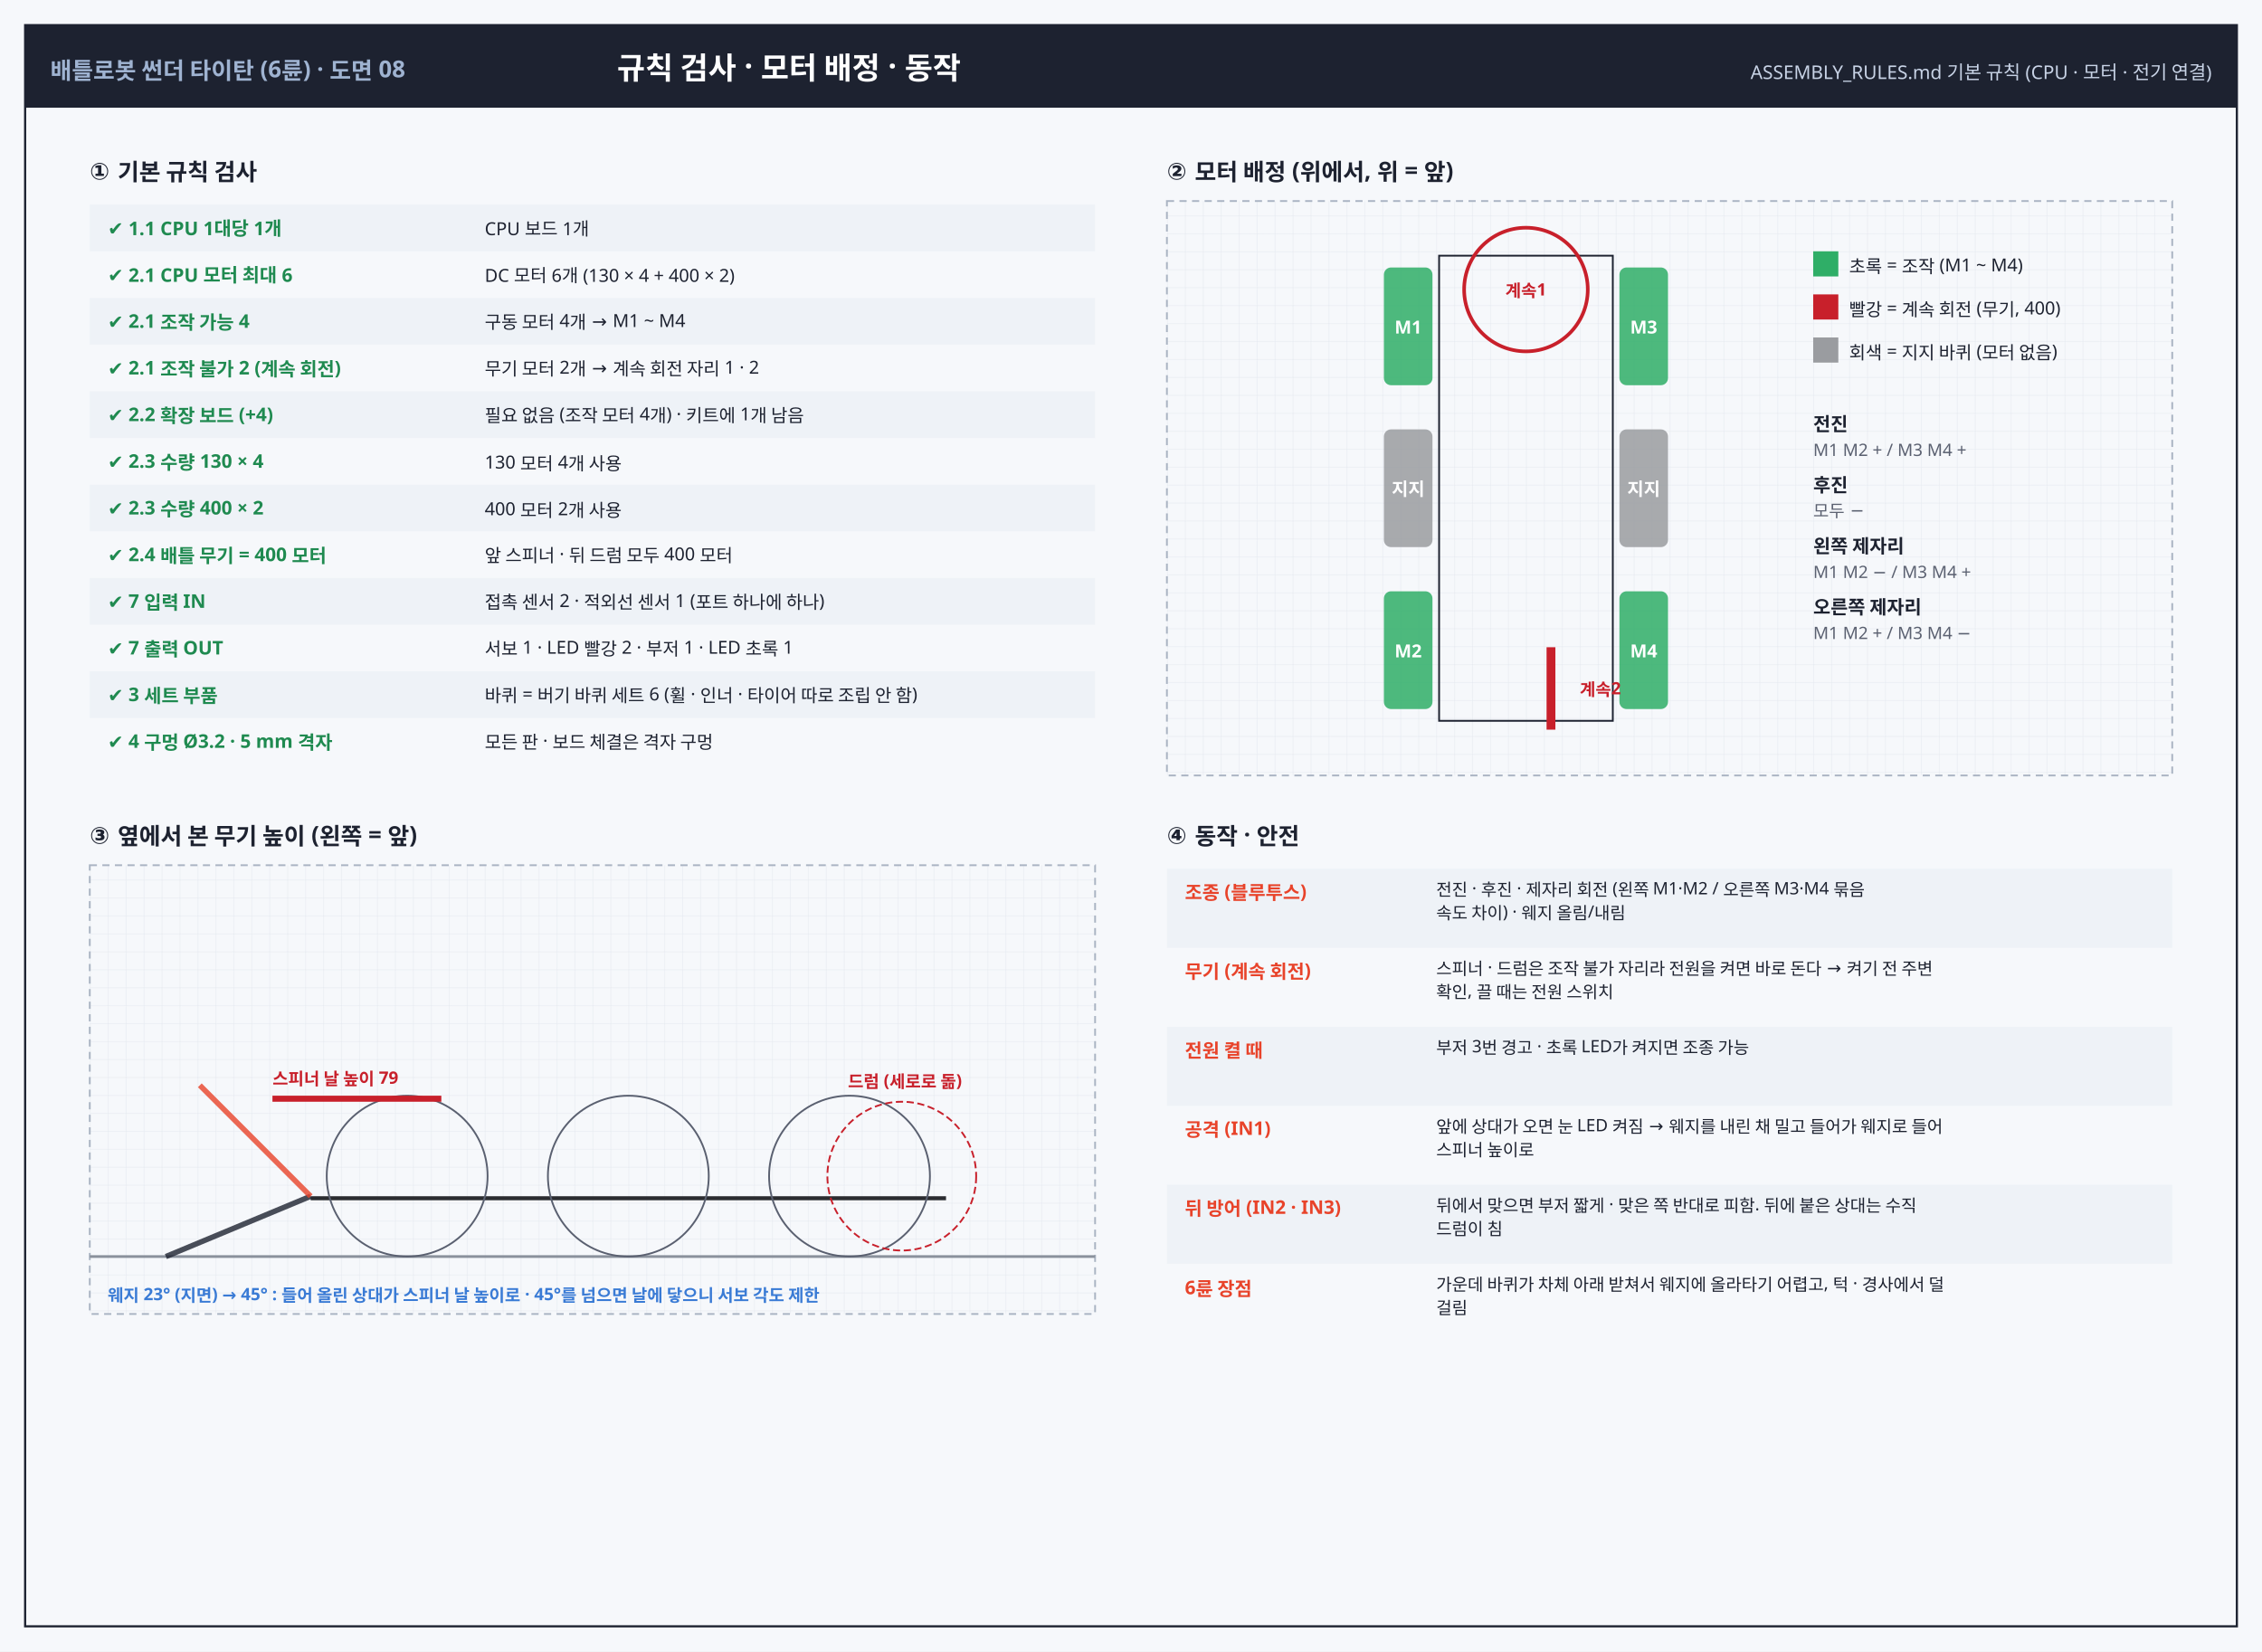
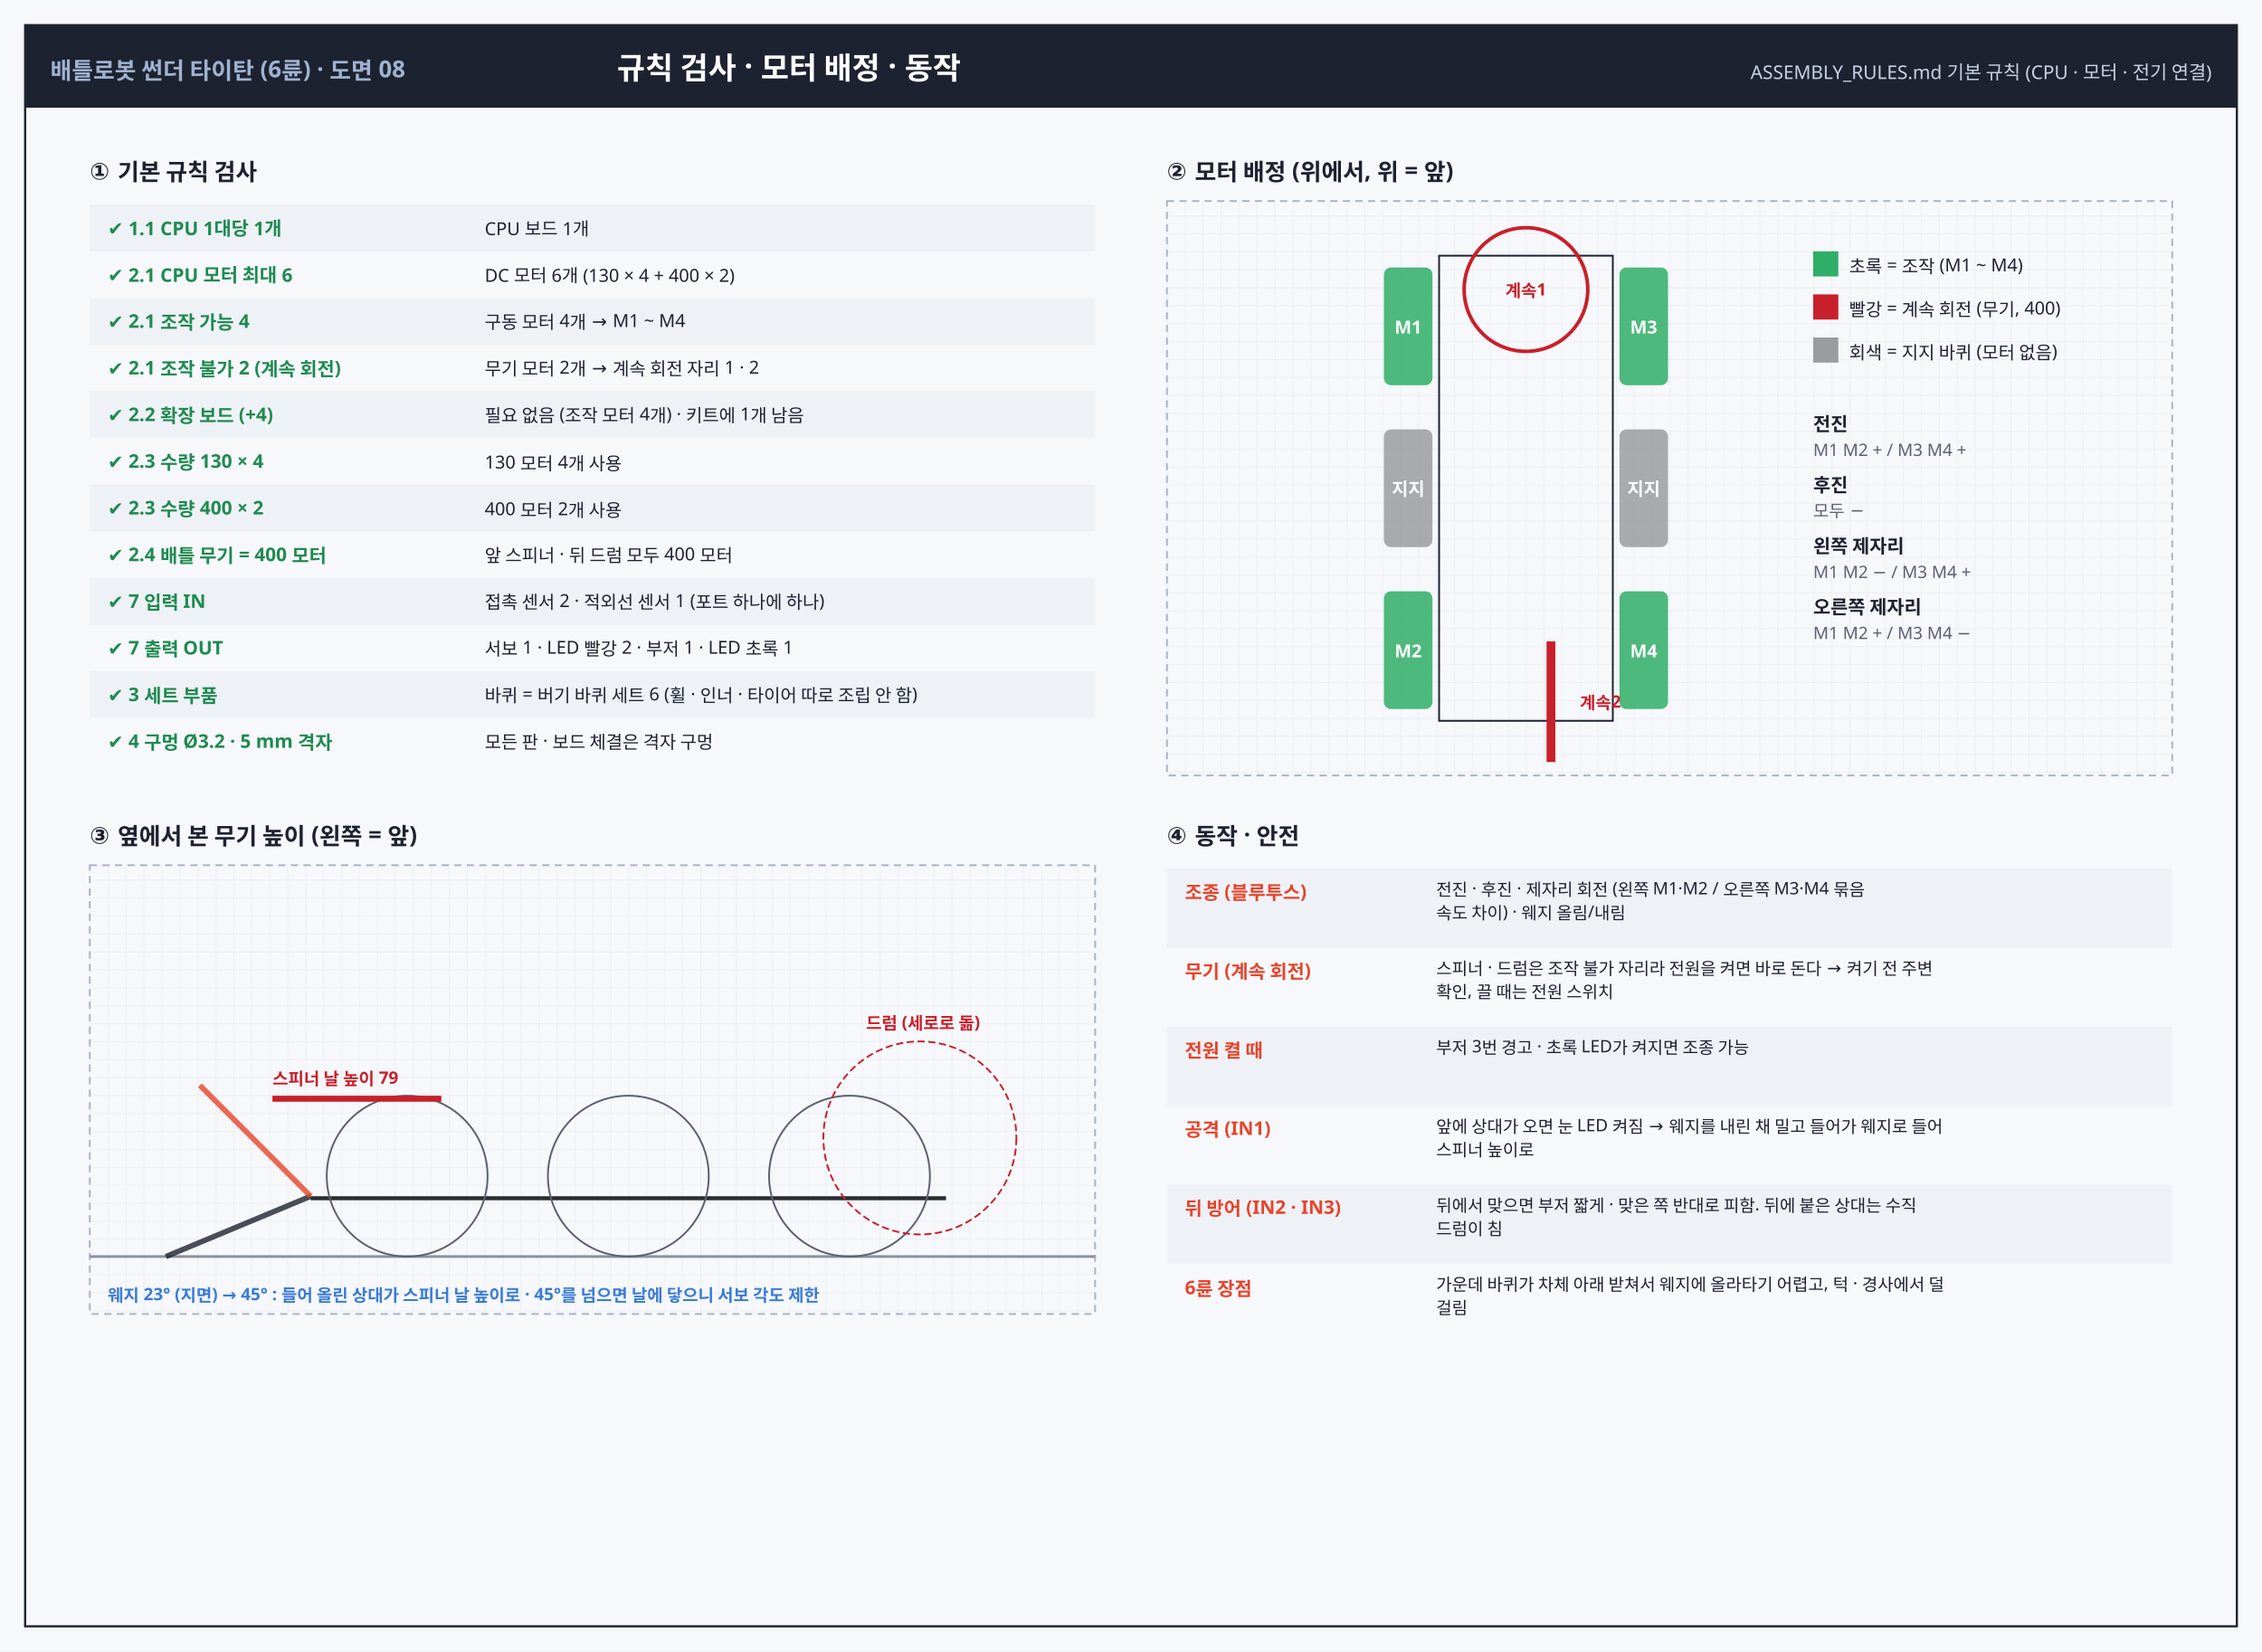
<svg xmlns="http://www.w3.org/2000/svg" viewBox="0 0 1260 920" width="1260" height="920" font-family="JetBrains Mono, 'Noto Sans KR', sans-serif">
  <defs>
    <pattern id="g" width="10" height="10" patternUnits="userSpaceOnUse">
      <path d="M10 0H0V10" fill="none" stroke="#e3e8ef" stroke-width="0.5" />
    </pattern>
  </defs>
  <rect width="100%" height="100%" fill="#f6f8fb" />
  <rect x="14" y="14" width="1232" height="892" fill="none" stroke="#1d2230" stroke-width="1.2" />
  <rect x="14" y="14" width="1232" height="46" fill="#1d2230" />
  <text x="28.0" y="44.0" font-size="13" fill="#9fb3d1" font-weight="700" text-anchor="start">배틀로봇 썬더 타이탄 (6륜) · 도면 08</text>
  <text x="343.7" y="44.0" font-size="17" fill="#ffffff" font-weight="700" text-anchor="start">규칙 검사 · 모터 배정 · 동작</text>
  <text x="1232.0" y="44.0" font-size="10.5" fill="#c8d3e6" font-weight="400" text-anchor="end">ASSEMBLY_RULES.md 기본 규칙 (CPU · 모터 · 전기 연결)</text>
  <text x="50.0" y="100.0" font-size="13" fill="#1d2230" font-weight="700" text-anchor="start">① 기본 규칙 검사</text>
  <rect x="50" y="114" width="560" height="26" fill="#eef2f7" />
  <text x="60.0" y="131.0" font-size="10.5" fill="#1f8a50" font-weight="700" text-anchor="start">✔ 1.1 CPU 1대당 1개</text>
  <text x="270.0" y="131.0" font-size="10" fill="#1d2230" font-weight="400" text-anchor="start">CPU 보드 1개</text>
  <text x="60.0" y="157.0" font-size="10.5" fill="#1f8a50" font-weight="700" text-anchor="start">✔ 2.1 CPU 모터 최대 6</text>
  <text x="270.0" y="157.0" font-size="10" fill="#1d2230" font-weight="400" text-anchor="start">DC 모터 6개 (130 × 4 + 400 × 2)</text>
  <rect x="50" y="166" width="560" height="26" fill="#eef2f7" />
  <text x="60.0" y="183.0" font-size="10.5" fill="#1f8a50" font-weight="700" text-anchor="start">✔ 2.1 조작 가능 4</text>
  <text x="270.0" y="183.0" font-size="10" fill="#1d2230" font-weight="400" text-anchor="start">구동 모터 4개 → M1 ~ M4</text>
  <text x="60.0" y="209.0" font-size="10.5" fill="#1f8a50" font-weight="700" text-anchor="start">✔ 2.1 조작 불가 2 (계속 회전)</text>
  <text x="270.0" y="209.0" font-size="10" fill="#1d2230" font-weight="400" text-anchor="start">무기 모터 2개 → 계속 회전 자리 1 · 2</text>
  <rect x="50" y="218" width="560" height="26" fill="#eef2f7" />
  <text x="60.0" y="235.0" font-size="10.5" fill="#1f8a50" font-weight="700" text-anchor="start">✔ 2.2 확장 보드 (+4)</text>
  <text x="270.0" y="235.0" font-size="10" fill="#1d2230" font-weight="400" text-anchor="start">필요 없음 (조작 모터 4개) · 키트에 1개 남음</text>
  <text x="60.0" y="261.0" font-size="10.5" fill="#1f8a50" font-weight="700" text-anchor="start">✔ 2.3 수량 130 × 4</text>
  <text x="270.0" y="261.0" font-size="10" fill="#1d2230" font-weight="400" text-anchor="start">130 모터 4개 사용</text>
  <rect x="50" y="270" width="560" height="26" fill="#eef2f7" />
  <text x="60.0" y="287.0" font-size="10.5" fill="#1f8a50" font-weight="700" text-anchor="start">✔ 2.3 수량 400 × 2</text>
  <text x="270.0" y="287.0" font-size="10" fill="#1d2230" font-weight="400" text-anchor="start">400 모터 2개 사용</text>
  <text x="60.0" y="313.0" font-size="10.5" fill="#1f8a50" font-weight="700" text-anchor="start">✔ 2.4 배틀 무기 = 400 모터</text>
  <text x="270.0" y="313.0" font-size="10" fill="#1d2230" font-weight="400" text-anchor="start">앞 스피너 · 뒤 드럼 모두 400 모터</text>
  <rect x="50" y="322" width="560" height="26" fill="#eef2f7" />
  <text x="60.0" y="339.0" font-size="10.5" fill="#1f8a50" font-weight="700" text-anchor="start">✔ 7 입력 IN</text>
  <text x="270.0" y="339.0" font-size="10" fill="#1d2230" font-weight="400" text-anchor="start">접촉 센서 2 · 적외선 센서 1 (포트 하나에 하나)</text>
  <text x="60.0" y="365.0" font-size="10.5" fill="#1f8a50" font-weight="700" text-anchor="start">✔ 7 출력 OUT</text>
  <text x="270.0" y="365.0" font-size="10" fill="#1d2230" font-weight="400" text-anchor="start">서보 1 · LED 빨강 2 · 부저 1 · LED 초록 1</text>
  <rect x="50" y="374" width="560" height="26" fill="#eef2f7" />
  <text x="60.0" y="391.0" font-size="10.5" fill="#1f8a50" font-weight="700" text-anchor="start">✔ 3 세트 부품</text>
  <text x="270.0" y="391.0" font-size="10" fill="#1d2230" font-weight="400" text-anchor="start">바퀴 = 버기 바퀴 세트 6 (휠 · 인너 · 타이어 따로 조립 안 함)</text>
  <text x="60.0" y="417.0" font-size="10.5" fill="#1f8a50" font-weight="700" text-anchor="start">✔ 4 구멍 Ø3.2 · 5 mm 격자</text>
  <text x="270.0" y="417.0" font-size="10" fill="#1d2230" font-weight="400" text-anchor="start">모든 판 · 보드 체결은 격자 구멍</text>
  <text x="650.0" y="100.0" font-size="13" fill="#1d2230" font-weight="700" text-anchor="start">② 모터 배정 (위에서, 위 = 앞)</text>
  <rect x="650" y="112" width="560" height="320" fill="url(#g)" stroke="#aab4c3" stroke-dasharray="4 3" />
  <rect x="801.62" y="142.44" width="96.76" height="259.12" fill="none" stroke="#1d2230" />
  <rect x="770.87" y="149.0" width="27.06" height="65.6" rx="4" fill="#2fae67" opacity=".85" />
  <text x="784.4" y="185.8" font-size="10" fill="#fff" font-weight="700" text-anchor="middle">M1</text>
  <rect x="770.87" y="239.2" width="27.06" height="65.6" rx="4" fill="#9a9ca0" opacity=".85" />
  <text x="784.4" y="276.0" font-size="10" fill="#fff" font-weight="700" text-anchor="middle">지지</text>
  <rect x="770.87" y="329.4" width="27.06" height="65.6" rx="4" fill="#2fae67" opacity=".85" />
  <text x="784.4" y="366.2" font-size="10" fill="#fff" font-weight="700" text-anchor="middle">M2</text>
  <rect x="902.07" y="149.0" width="27.06" height="65.6" rx="4" fill="#2fae67" opacity=".85" />
  <text x="915.6" y="185.8" font-size="10" fill="#fff" font-weight="700" text-anchor="middle">M3</text>
  <rect x="902.07" y="239.2" width="27.06" height="65.6" rx="4" fill="#9a9ca0" opacity=".85" />
  <text x="915.6" y="276.0" font-size="10" fill="#fff" font-weight="700" text-anchor="middle">지지</text>
  <rect x="902.07" y="329.4" width="27.06" height="65.6" rx="4" fill="#2fae67" opacity=".85" />
  <text x="915.6" y="366.2" font-size="10" fill="#fff" font-weight="700" text-anchor="middle">M4</text>
  <circle cx="850" cy="161.3" r="34.44" fill="none" stroke="#c8202b" stroke-width="2" />
  <text x="850.0" y="165.3" font-size="9.5" fill="#c8202b" font-weight="700" text-anchor="middle">계속1</text>
-   <rect x="861.48" y="360.56" width="4.92" height="45.92" fill="#c8202b" />
-   <text x="880.0" y="387.5" font-size="9.5" fill="#c8202b" font-weight="700" text-anchor="start">계속2</text>
+   <rect x="861.48" y="357.28" width="4.92" height="67.24" fill="#c8202b" />
+   <text x="880.0" y="394.9" font-size="9.5" fill="#c8202b" font-weight="700" text-anchor="start">계속2</text>
  <rect x="1010" y="140" width="14" height="14" fill="#2fae67" />
  <text x="1030.0" y="152.0" font-size="10" fill="#1d2230" font-weight="400" text-anchor="start">초록 = 조작 (M1 ~ M4)</text>
  <rect x="1010" y="164" width="14" height="14" fill="#c8202b" />
  <text x="1030.0" y="176.0" font-size="10" fill="#1d2230" font-weight="400" text-anchor="start">빨강 = 계속 회전 (무기, 400)</text>
  <rect x="1010" y="188" width="14" height="14" fill="#9a9ca0" />
  <text x="1030.0" y="200.0" font-size="10" fill="#1d2230" font-weight="400" text-anchor="start">회색 = 지지 바퀴 (모터 없음)</text>
  <text x="1010.0" y="240.0" font-size="10.5" fill="#1d2230" font-weight="700" text-anchor="start">전진</text>
  <text x="1010.0" y="254.0" font-size="9.5" fill="#5a6070" font-weight="400" text-anchor="start">M1 M2 + / M3 M4 +</text>
  <text x="1010.0" y="274.0" font-size="10.5" fill="#1d2230" font-weight="700" text-anchor="start">후진</text>
  <text x="1010.0" y="288.0" font-size="9.5" fill="#5a6070" font-weight="400" text-anchor="start">모두 −</text>
  <text x="1010.0" y="308.0" font-size="10.5" fill="#1d2230" font-weight="700" text-anchor="start">왼쪽 제자리</text>
  <text x="1010.0" y="322.0" font-size="9.5" fill="#5a6070" font-weight="400" text-anchor="start">M1 M2 − / M3 M4 +</text>
  <text x="1010.0" y="342.0" font-size="10.5" fill="#1d2230" font-weight="700" text-anchor="start">오른쪽 제자리</text>
  <text x="1010.0" y="356.0" font-size="9.5" fill="#5a6070" font-weight="400" text-anchor="start">M1 M2 + / M3 M4 −</text>
  <text x="50.0" y="470.0" font-size="13" fill="#1d2230" font-weight="700" text-anchor="start">③ 옆에서 본 무기 높이 (왼쪽 = 앞)</text>
  <rect x="50" y="482" width="560" height="250" fill="url(#g)" stroke="#aab4c3" stroke-dasharray="4 3" />
  <line x1="50" y1="700" x2="610" y2="700" stroke="#8a919c" stroke-width="1.5" />
  <rect x="173.04" y="666.4" width="353.92" height="2.24" fill="#2b2c30" />
  <circle cx="226.8" cy="655.2" r="44.8" fill="none" stroke="#5a6070" />
  <circle cx="350.0" cy="655.2" r="44.8" fill="none" stroke="#5a6070" />
  <circle cx="473.2" cy="655.2" r="44.8" fill="none" stroke="#5a6070" />
  <rect x="151.76" y="610.4" width="94.08" height="3.36" fill="#c8202b" />
  <text x="151.8" y="604.4" font-size="9.5" fill="#c8202b" font-weight="700" text-anchor="start">스피너 날 높이 79</text>
-   <circle cx="502.32" cy="655.2" r="41.44" fill="none" stroke="#c8202b" stroke-dasharray="4 2" />
-   <text x="472.3" y="605.9" font-size="9.5" fill="#c8202b" font-weight="700" text-anchor="start">드럼 (세로로 돎)</text>
+   <circle cx="512.4" cy="633.92" r="53.76" fill="none" stroke="#c8202b" stroke-dasharray="4 2" />
+   <text x="482.4" y="573.4" font-size="9.5" fill="#c8202b" font-weight="700" text-anchor="start">드럼 (세로로 돎)</text>
  <line x1="173.04" y1="666.4" x2="92.4" y2="700.0" stroke="#1d2230" stroke-width="3" stroke-opacity=".8" />
  <line x1="173.04" y1="666.4" x2="111.3" y2="604.6" stroke="#e8432a" stroke-width="3" stroke-opacity=".8" />
  <text x="60.0" y="725.0" font-size="9.5" fill="#3a7bd5" font-weight="700" text-anchor="start">웨지 23° (지면) → 45° : 들어 올린 상대가 스피너 날 높이로 · 45°를 넘으면 날에 닿으니 서보 각도 제한</text>
  <text x="650.0" y="470.0" font-size="13" fill="#1d2230" font-weight="700" text-anchor="start">④ 동작 · 안전</text>
  <rect x="650" y="484" width="560" height="44" fill="#eef2f7" />
  <text x="660.0" y="501.0" font-size="10.5" fill="#e8432a" font-weight="700" text-anchor="start">조종 (블루투스)</text>
  <text x="800.0" y="499.0" font-size="9.5" fill="#1d2230" font-weight="400" text-anchor="start">전진 · 후진 · 제자리 회전 (왼쪽 M1·M2 / 오른쪽 M3·M4 묶음</text>
  <text x="800.0" y="512.0" font-size="9.5" fill="#1d2230" font-weight="400" text-anchor="start">속도 차이) · 웨지 올림/내림</text>
  <text x="660.0" y="545.0" font-size="10.5" fill="#e8432a" font-weight="700" text-anchor="start">무기 (계속 회전)</text>
  <text x="800.0" y="543.0" font-size="9.5" fill="#1d2230" font-weight="400" text-anchor="start">스피너 · 드럼은 조작 불가 자리라 전원을 켜면 바로 돈다 → 켜기 전 주변</text>
  <text x="800.0" y="556.0" font-size="9.5" fill="#1d2230" font-weight="400" text-anchor="start">확인, 끌 때는 전원 스위치</text>
  <rect x="650" y="572" width="560" height="44" fill="#eef2f7" />
  <text x="660.0" y="589.0" font-size="10.5" fill="#e8432a" font-weight="700" text-anchor="start">전원 켤 때</text>
  <text x="800.0" y="587.0" font-size="9.5" fill="#1d2230" font-weight="400" text-anchor="start">부저 3번 경고 · 초록 LED가 켜지면 조종 가능</text>
  <text x="660.0" y="633.0" font-size="10.5" fill="#e8432a" font-weight="700" text-anchor="start">공격 (IN1)</text>
  <text x="800.0" y="631.0" font-size="9.5" fill="#1d2230" font-weight="400" text-anchor="start">앞에 상대가 오면 눈 LED 켜짐 → 웨지를 내린 채 밀고 들어가 웨지로 들어</text>
  <text x="800.0" y="644.0" font-size="9.5" fill="#1d2230" font-weight="400" text-anchor="start">스피너 높이로</text>
  <rect x="650" y="660" width="560" height="44" fill="#eef2f7" />
  <text x="660.0" y="677.0" font-size="10.5" fill="#e8432a" font-weight="700" text-anchor="start">뒤 방어 (IN2 · IN3)</text>
  <text x="800.0" y="675.0" font-size="9.5" fill="#1d2230" font-weight="400" text-anchor="start">뒤에서 맞으면 부저 짧게 · 맞은 쪽 반대로 피함. 뒤에 붙은 상대는 수직</text>
  <text x="800.0" y="688.0" font-size="9.5" fill="#1d2230" font-weight="400" text-anchor="start">드럼이 침</text>
  <text x="660.0" y="721.0" font-size="10.5" fill="#e8432a" font-weight="700" text-anchor="start">6륜 장점</text>
  <text x="800.0" y="719.0" font-size="9.5" fill="#1d2230" font-weight="400" text-anchor="start">가운데 바퀴가 차체 아래 받쳐서 웨지에 올라타기 어렵고, 턱 · 경사에서 덜</text>
  <text x="800.0" y="732.0" font-size="9.5" fill="#1d2230" font-weight="400" text-anchor="start">걸림</text>
</svg>
